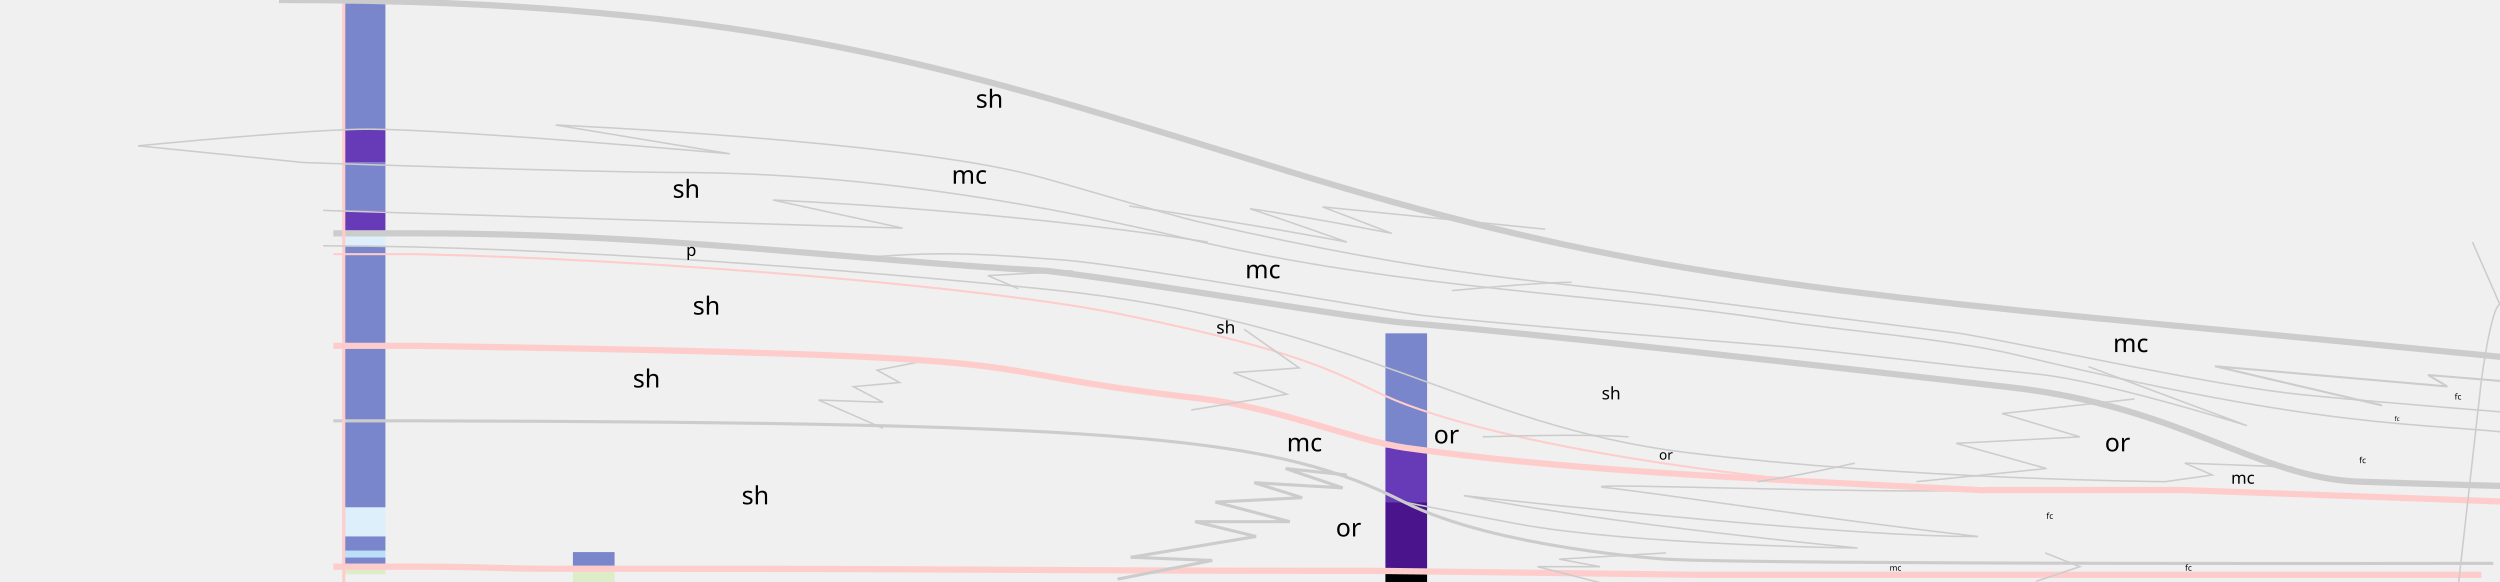
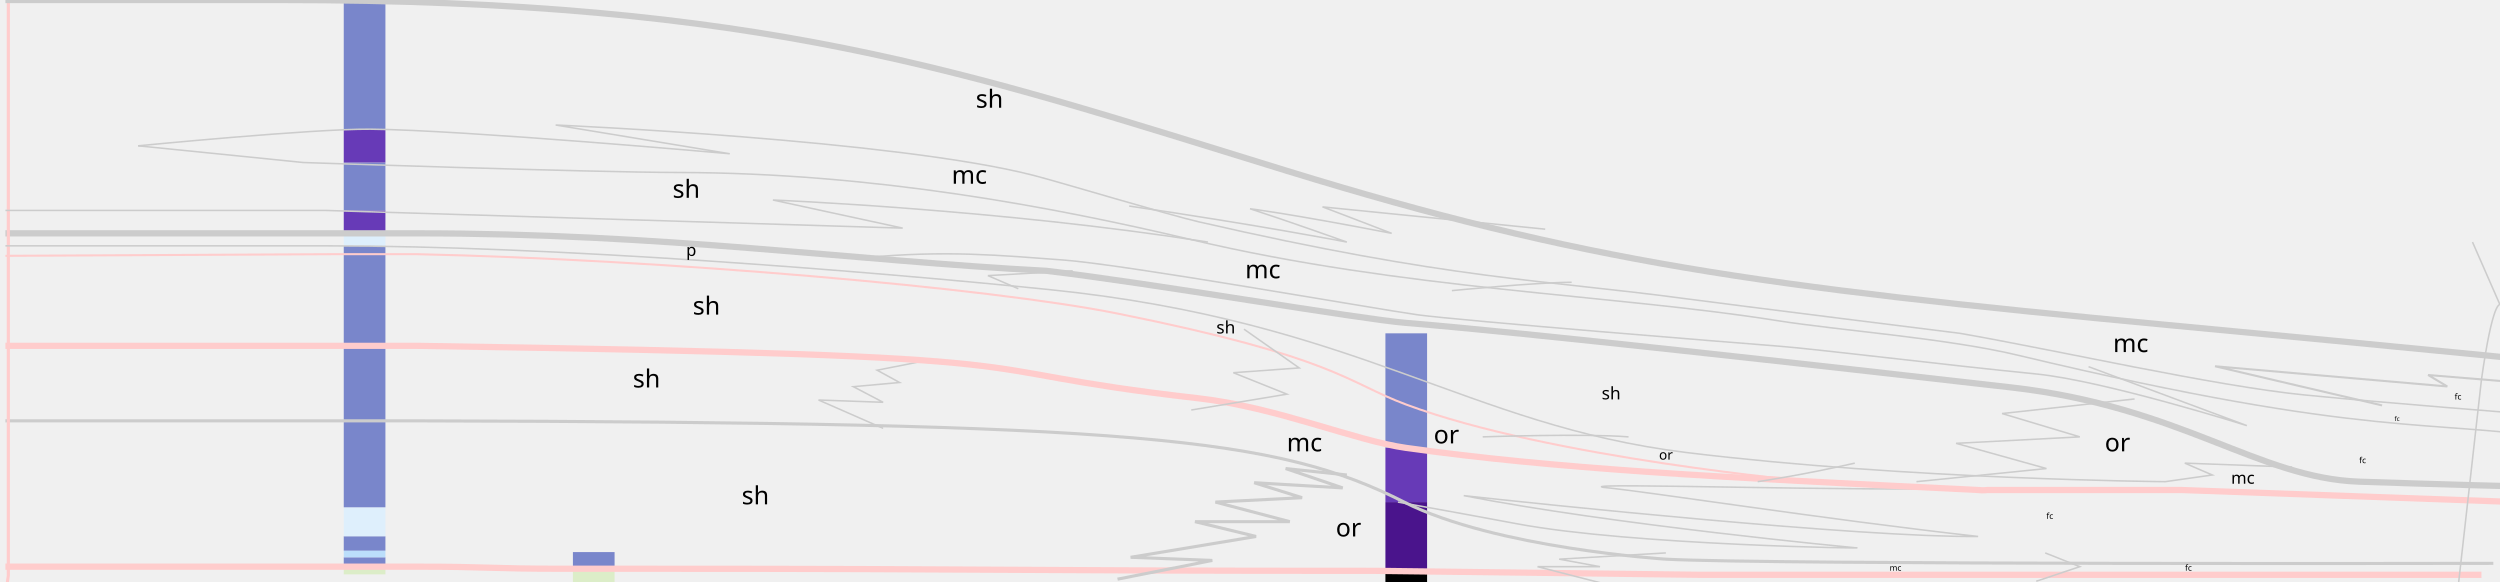
<svg xmlns="http://www.w3.org/2000/svg" version="1.1" id="Layer_1" x="0px" y="0px" width="1200px" height="279px" viewBox="0 0 1200 279" enable-background="new 0 0 1200 279" xml:space="preserve">
  <g id="Layer_1_1_">
    <g>
      <g transform="translate(165, 5)">
        <g>
          <g>
            <rect y="267" fill="#DCEDC8" width="20" height="3.7" />
            <rect y="262.5" fill="#7986CB" width="20" height="4.5" />
            <rect y="259.2" fill="#BBDEFB" width="20" height="3.3" />
            <rect y="252.4" fill="#7986CB" width="20" height="6.9" />
            <rect y="238.5" fill="#DEEFFC" width="20" height="13.9" />
            <rect y="113" fill="#7986CB" width="20" height="125.5" />
            <rect y="107" fill="#DEEFFC" width="20" height="6" />
            <rect y="96" fill="#673AB7" width="20" height="11" />
            <rect y="73" fill="#7986CB" width="20" height="23" />
            <rect y="57" fill="#673AB7" width="20" height="16" />
            <rect y="-21" fill="#7986CB" width="20" height="78" />
          </g>
        </g>
      </g>
      <g transform="translate(275, 270)">
        <g>
          <g>
            <rect y="3" fill="#DCEDC8" width="20" height="10" />
            <rect y="-5" fill="#7986CB" width="20" height="8" />
          </g>
        </g>
      </g>
      <g transform="translate(665, 165)">
        <g>
          <g>
            <rect y="109" width="20" height="7.8" />
            <rect y="76" fill="#4A148C" width="20" height="33" />
            <rect y="50" fill="#673AB7" width="20" height="26" />
            <rect y="-5" fill="#7986CB" width="20" height="55" />
          </g>
        </g>
      </g>
    </g>
  </g>
  <g id="Lines">
    <g>
-       <path fill="none" stroke="#FFCCCC" d="M160,122h40c118.8,2.6,274.7,16.1,336.4,28.5c105,21.1,110.1,33.1,138.6,43.7    c69.2,25.8,194.8,37,194.8,37" />
-       <path fill="none" stroke="#CCCCCC" stroke-width="3" d="M160,112h40c119.1,0,208,13,302.3,18c49.5,5.8,150.5,23.2,172.7,25    c56.6,4.6,197.3,20.3,290.7,31c81.4,9.3,118.2,43.5,166.7,45.2c73.2,2.5,149.1,4,149.1,4" />
-       <path fill="none" stroke="#FFCCCC" stroke-width="3" d="M160,272h40c35,0,35,1,70,1h40l0,0c175,0,175,1,350,1l155.6,1.9h375.5" />
-       <path fill="none" stroke="#CCCCCC" stroke-width="1.5" d="M160,202h40c346.4,0.8,412.8,8,474,39c43.8,22.2,125.6,27.4,125.6,27.4    c50.1,2.7,397.2,2,397.2,2" />
-       <path fill="none" stroke="#CCCCCC" stroke-width="0.75" d="M949.5,235.2c-51.9,2-191.1-3.7-180.2-1.3    c21.9,2.1,105.2,15.2,180.2,23.6c-56.3,0.6-211.7-15.7-246.9-19.6c71.3,14,187.7,25,187.7,25c13.3,0.6-107.3-1.1-162.2-11.5    C694.9,245.2,674,241,674,241" />
+       <path fill="none" stroke="#FFCCCC" d="M2.6,122.8L161,122h39c118.8,2.6,274.7,16.1,336.4,28.5c105,21.1,110.1,33.1,138.6,43.7    c69.2,25.8,194.8,37,194.8,37" />
+       <path fill="none" stroke="#CCCCCC" stroke-width="3" d="M2.6,112H161h39c119.1,0,208,13,302.3,18c49.5,5.8,150.5,23.2,172.7,25    c56.6,4.6,197.3,20.3,290.7,31c81.4,9.3,118.2,43.5,166.7,45.2c73.2,2.5,149.1,4,149.1,4" />
+       <path fill="none" stroke="#FFCCCC" stroke-width="3" d="M2.6,272H161h39c35,0,35,1,70,1h40l0,0c175,0,175,1,350,1l155.6,1.9h375.5    " />
+       <path fill="none" stroke="#CCCCCC" stroke-width="1.5" d="M2.6,202H161h39c346.4,0.8,412.8,8,474,39    c43.8,22.2,125.6,27.4,125.6,27.4c50.1,2.7,397.2,2,397.2,2" />
+       <path fill="none" stroke="#CCCCCC" stroke-width="0.75" d="M949.5,234.2c-51.9,2-191.1-2.7-180.2-0.3    c21.9,2.1,105.2,15.2,180.2,23.6c-56.3,0.6-211.7-15.7-246.9-19.6c71.3,14,187.7,25,187.7,25c13.3,0.6-107.3-1.1-162.2-11.5    C694.9,245.2,671,241,671,241" />
      <polyline fill="none" stroke="#CCCCCC" stroke-width="0.75" points="423.9,205.6 392.9,192 423.9,193.1 409.6,185.6 431.8,183.6     421,177.7 446.3,172.7   " />
      <polyline fill="none" stroke="#CCCCCC" stroke-width="0.75" points="782.8,283.5 738,272 768,272 748.4,268.4 799.6,265.4   " />
      <path fill="none" stroke="#FFCCCC" stroke-width="1.5" d="M604.8,347.9" />
-       <path fill="none" stroke="#FFCCCC" stroke-width="1.5" d="M208.7,350.3c0,0-45.2-34.9-43.7-37.2s-6.2,10.9,0-30.1V-5" />
+       <path fill="none" stroke="#FFCCCC" stroke-width="1.5" d="M47.7,343.6c0,0-45.2-34.9-43.7-37.2s-6.2,10.9,0-30.1v-288" />
    </g>
    <polyline fill="none" stroke="#CCCCCC" stroke-width="1.5" points="536.4,278 581.9,269 542.7,267.5 602.9,257.5 573.6,250.4    619.1,250.4 583.4,241 625,238.9 602,231.7 644.5,234.2 617.1,224.9 646.5,228  " />
-     <path fill="none" stroke="#FFCCCC" stroke-width="3" d="M1208.1,241l-161-5.8H954c0,0-2.2,0.3-4.5,0C821.8,229,745.7,224.9,675,215   c-24.4-3.4-62.5-19.6-99.6-23.8C444.7,176.3,536.4,171,200,166h-40" />
+     <path fill="none" stroke="#FFCCCC" stroke-width="3" d="M1208.1,241l-161-5.8H954c0,0-2.2,0.3-4.5,0C821.8,229,745.7,224.9,675,215   c-24.4-3.4-62.5-19.6-99.6-23.8C444.7,176.3,536.4,171,200,166h-39H2.6" />
    <path fill="none" stroke="#CCCCCC" stroke-width="3" d="M869.8,327.9" />
    <polyline fill="none" stroke="#CCCCCC" stroke-width="0.75" points="571.8,196.8 617.7,189.2 592,178.9 623.6,176.6 597.1,158  " />
    <polyline fill="none" stroke="#CCCCCC" stroke-width="0.75" points="919.9,231.2 982.3,224.9 938.9,212.8 998.3,209.7 961,198.5    1024.6,191.5  " />
    <path fill="none" stroke="#CCCCCC" stroke-width="0.75" d="M488.8,138.6l-14.6-6.3l40.7-2.3" />
-     <path fill="none" stroke="#CCCCCC" stroke-width="0.75" d="M155.1,118c111,0,261.8,12.2,348.5,21c148.7,15.2,200.2,65.2,305.8,78.2   c105.9,13,229.9,14,229.9,14l22.6-3.2l-13.2-5.7l51.5,1.9" />
+     <path fill="none" stroke="#CCCCCC" stroke-width="0.75" d="M2.6,118h153.5c111,0,260.8,12.2,347.5,21   c148.7,15.2,200.2,65.2,305.8,78.2c105.9,13,229.9,14,229.9,14l22.6-3.2l-13.2-5.7l51.5,1.9" />
    <path fill="none" stroke="#CCCCCC" stroke-width="0.75" d="M1186.8,116.2l13.2,30.1c0,0-3.4-2.8-8.9,35.9l-12.9,114.7" />
    <path fill="#FFFFFF" stroke="#000000" stroke-miterlimit="10" d="M343,205.6" />
    <path fill="#FFFFFF" stroke="#000000" stroke-miterlimit="10" d="M361.8,78" />
    <path fill="none" stroke="#FFCCCC" stroke-width="1.5" d="M777.9,267.3" />
    <path fill="none" stroke="#CCCCCC" stroke-width="0.75" d="M711.7,209.7c0,0,49.1-1.7,70,0" />
    <g>
      <path fill="none" stroke="#CCCCCC" stroke-width="0.75" d="M843.7,231.2c0,0,21.8-3.2,46.6-8.9" />
      <path fill="none" stroke="#CCCCCC" stroke-width="0.75" d="M940.8,160c44.9,7.8,122.7,25.4,165.6,29.6    c42.9,4.2,101.7,8.7,101.7,8.7" />
      <path fill="none" stroke="#CCCCCC" stroke-width="0.75" d="M1233.6,211.4c-67.1-10.8-94.1,0-264.6-40.8    c-34.5-8.3-86.6-12-115.9-16.7c-78.5-12.5-179.7-14.8-281.4-38.9c-65.8-15.6-152.3-32-245.5-32.2C281.1,82.7,145.5,78,145.5,78    l-79.2-8" />
-       <path fill="none" stroke="#CCCCCC" stroke-width="0.75" d="M155.1,101l278.2,8.5L371,96c0,0,109.6,4.5,208.8,20.2" />
-       <path fill="none" stroke="#CCCCCC" stroke-width="3" d="M133.9,0c233.6,0,328.8,34.3,483.8,82c142,43.7,226,55.5,422.8,74    c118.6,11.1,193.2,18.6,193.2,18.6" />
+       <path fill="none" stroke="#CCCCCC" stroke-width="0.75" d="M2.6,101h153.5l277.2,8.5L371,96c0,0,109.6,4.5,208.8,20.2" />
+       <path fill="none" stroke="#CCCCCC" stroke-width="3" d="M2.6,0l131.3,0c233.6,0,328.8,34.3,483.8,82c142,43.7,226,55.5,422.8,74    c118.6,11.1,193.2,18.6,193.2,18.6" />
      <path fill="none" stroke="#CCCCCC" stroke-width="0.75" d="M542,98.9c62,9.1,104.5,17.3,104.5,17.3s-28.8-10.3-46.5-16    c0,0,17.7,2.1,68,11.8c-15.2-5.9-33.2-12.7-33.2-12.7L741.7,110" />
      <path fill="none" stroke="#CCCCCC" stroke-width="0.75" d="M66.3,70c0,0,83.5-8.2,111.5-8c44.7,0.4,172.5,11.8,172.5,11.8    L266.7,60c0,0,163,7.1,229.5,24.2c12.1,3.1,65.6,19.2,79.3,22.3c121,27.8,166,27.8,233,36.8c23.2,3.1,132.3,16.7,132.3,16.7" />
      <path fill="none" stroke="#CCCCCC" stroke-width="0.75" d="M414.9,123.7c39.3-3.7,65.6-1.1,95.4,1.1s148.8,23.3,170.1,26.3    c21.4,2.9,153.5,13.5,172.7,15c19.5,1.5,79.6,9,124.2,13.4c32.6,3.2,101.2,24.8,101.2,24.8l-76-28.3" />
      <polyline fill="none" stroke="#CCCCCC" points="1143.4,194.6 1063.2,175.8 1174.7,185.5 1165.5,180 1203.1,183.1   " />
    </g>
    <polyline fill="none" stroke="#CCCCCC" stroke-width="0.75" points="977.4,279 998.3,272 981.7,265.4  " />
    <path fill="none" stroke="#CCCCCC" stroke-width="0.75" d="M696.9,139.5c0,0,40.9-4,57.5-4" />
  </g>
  <g id="Facies">
    <text transform="matrix(1 0 0 1 1132.415 222.3122)" font-family="'ArialMT'" font-size="4px">fc</text>
    <text transform="matrix(1 0 0 1 356.0112 242.0664)" font-family="'ArialMT'" font-size="12px">sh</text>
    <text transform="matrix(1 0 0 1 303.7705 185.9922)" font-family="'ArialMT'" font-size="12px">sh</text>
    <text transform="matrix(1 0 0 1 332.5269 151.0049)" font-family="'ArialMT'" font-size="12px">sh</text>
    <text transform="matrix(1 0 0 1 583.8345 160.0771)" font-family="'ArialMT'" font-size="8.316px">sh</text>
    <text transform="matrix(1 0 0 1 688.1689 212.831)" font-family="'ArialMT'" font-size="12px">or</text>
    <text transform="matrix(1 0 0 1 641.1769 257.4997)" font-family="'ArialMT'" font-size="12px">or</text>
    <text transform="matrix(1 0 0 1 1010.292 216.6485)" font-family="'ArialMT'" font-size="12px">or</text>
    <text transform="matrix(1 0 0 1 617.6584 216.6483)" font-family="'ArialMT'" font-size="12px">mc</text>
    <text transform="matrix(1 0 0 1 329.3364 122.8372)" font-family="'ArialMT'" font-size="8px">p</text>
    <text transform="matrix(1 0 0 1 468.3758 51.7184)" font-family="'ArialMT'" font-size="12px">sh</text>
    <text transform="matrix(1 0 0 1 322.8349 94.9446)" font-family="'ArialMT'" font-size="12px">sh</text>
    <text transform="matrix(1 0 0 1 1014.266 169.0002)" font-family="'ArialMT'" font-size="12px">mc</text>
    <text transform="matrix(1 0 0 1 796.3143 220.6209)" font-family="'ArialMT'" font-size="6.551px">or</text>
    <text transform="matrix(1 0 0 1 768.8004 191.7003)" font-family="'ArialMT'" font-size="8.316px">sh</text>
    <text transform="matrix(1 0 0 1 1070.907 232.1996)" font-family="'ArialMT'" font-size="8px">mc</text>
    <text transform="matrix(1 0 0 1 907.0063 273.9499)" font-family="'ArialMT'" font-size="4px">mc</text>
    <text transform="matrix(1 0 0 1 1048.806 273.9423)" font-family="'ArialMT'" font-size="4px">fc</text>
    <text transform="matrix(1 0 0 1 1149.346 202.0685)" font-family="'ArialMT'" font-size="3px">fc</text>
    <text transform="matrix(1 0 0 1 597.6777 133.57)" font-family="'ArialMT'" font-size="12px">mc</text>
    <text transform="matrix(1 0 0 1 456.8001 88.1974)" font-family="'ArialMT'" font-size="12px">mc</text>
    <text transform="matrix(1 0 0 1 982.2613 249.0608)" font-family="'ArialMT'" font-size="4px">fc</text>
    <text transform="matrix(1 0 0 1 1178.2 191.7613)" font-family="'ArialMT'" font-size="4px">fc</text>
  </g>
</svg>
